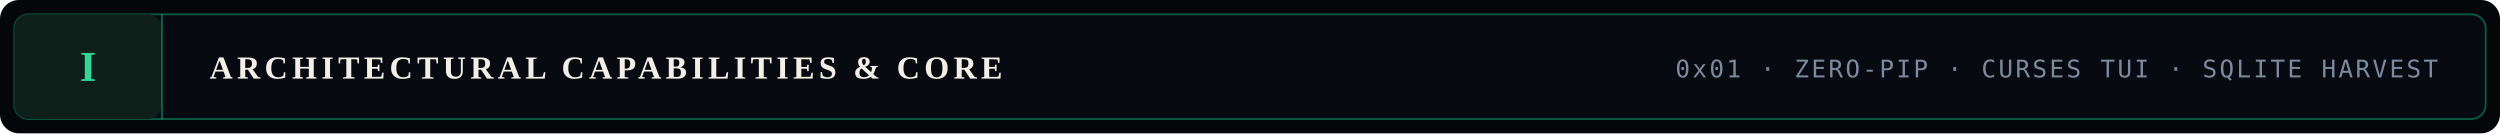
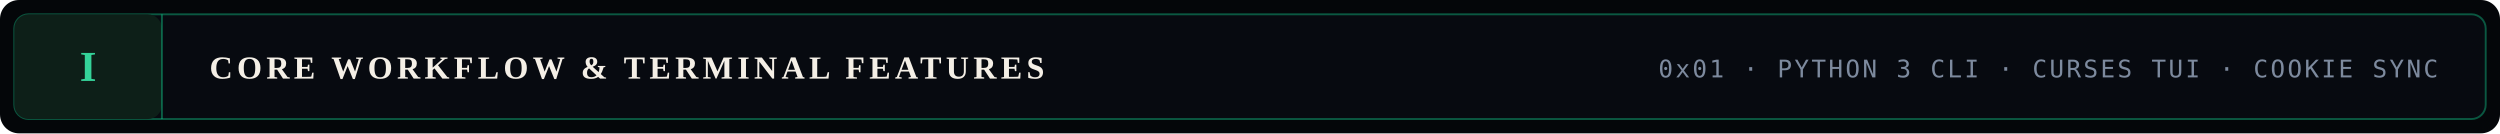
<svg xmlns="http://www.w3.org/2000/svg" viewBox="0 0 1050 56" width="100%" height="100%">
  <rect width="1050" height="56" rx="8" fill="#040609" />
  <rect x="6" y="6" width="1038" height="44" rx="6" fill="#070a10" stroke="#10b981" stroke-width="0.8" stroke-opacity="0.45" />
  <rect x="6" y="6" width="62" height="44" rx="6" fill="#0d1f18" />
  <line x1="68" y1="6" x2="68" y2="50" stroke="#10b981" stroke-width="0.8" stroke-opacity="0.48" />
  <text x="37" y="34" text-anchor="middle" font-family="Georgia, 'Times New Roman', serif" font-size="18" font-weight="700" fill="#34d399" letter-spacing="1.5">I</text>
-   <text x="88" y="33" font-family="Georgia, 'Times New Roman', serif" font-size="13.5" font-weight="700" fill="#f4efe6" letter-spacing="1.8">ARCHITECTURAL CAPABILITIES &amp; CORE</text>
-   <text x="1024" y="32.5" text-anchor="end" font-family="ui-monospace, 'JetBrains Mono', monospace" font-size="10.2" fill="#7d8a9e" letter-spacing="1.0">0x01 · ZERO-PIP · CURSES TUI · SQLITE HARVEST</text>
+   <text x="88" y="33" font-family="Georgia, 'Times New Roman', serif" font-size="13.5" font-weight="700" fill="#f4efe6" letter-spacing="1.8">CORE WORKFLOW &amp; TERMINAL FEATURES</text>
+   <text x="1024" y="32.5" text-anchor="end" font-family="ui-monospace, 'JetBrains Mono', monospace" font-size="10.2" fill="#7d8a9e" letter-spacing="1.0">0x01 · PYTHON 3 CLI · CURSES TUI · COOKIE SYNC</text>
</svg>
